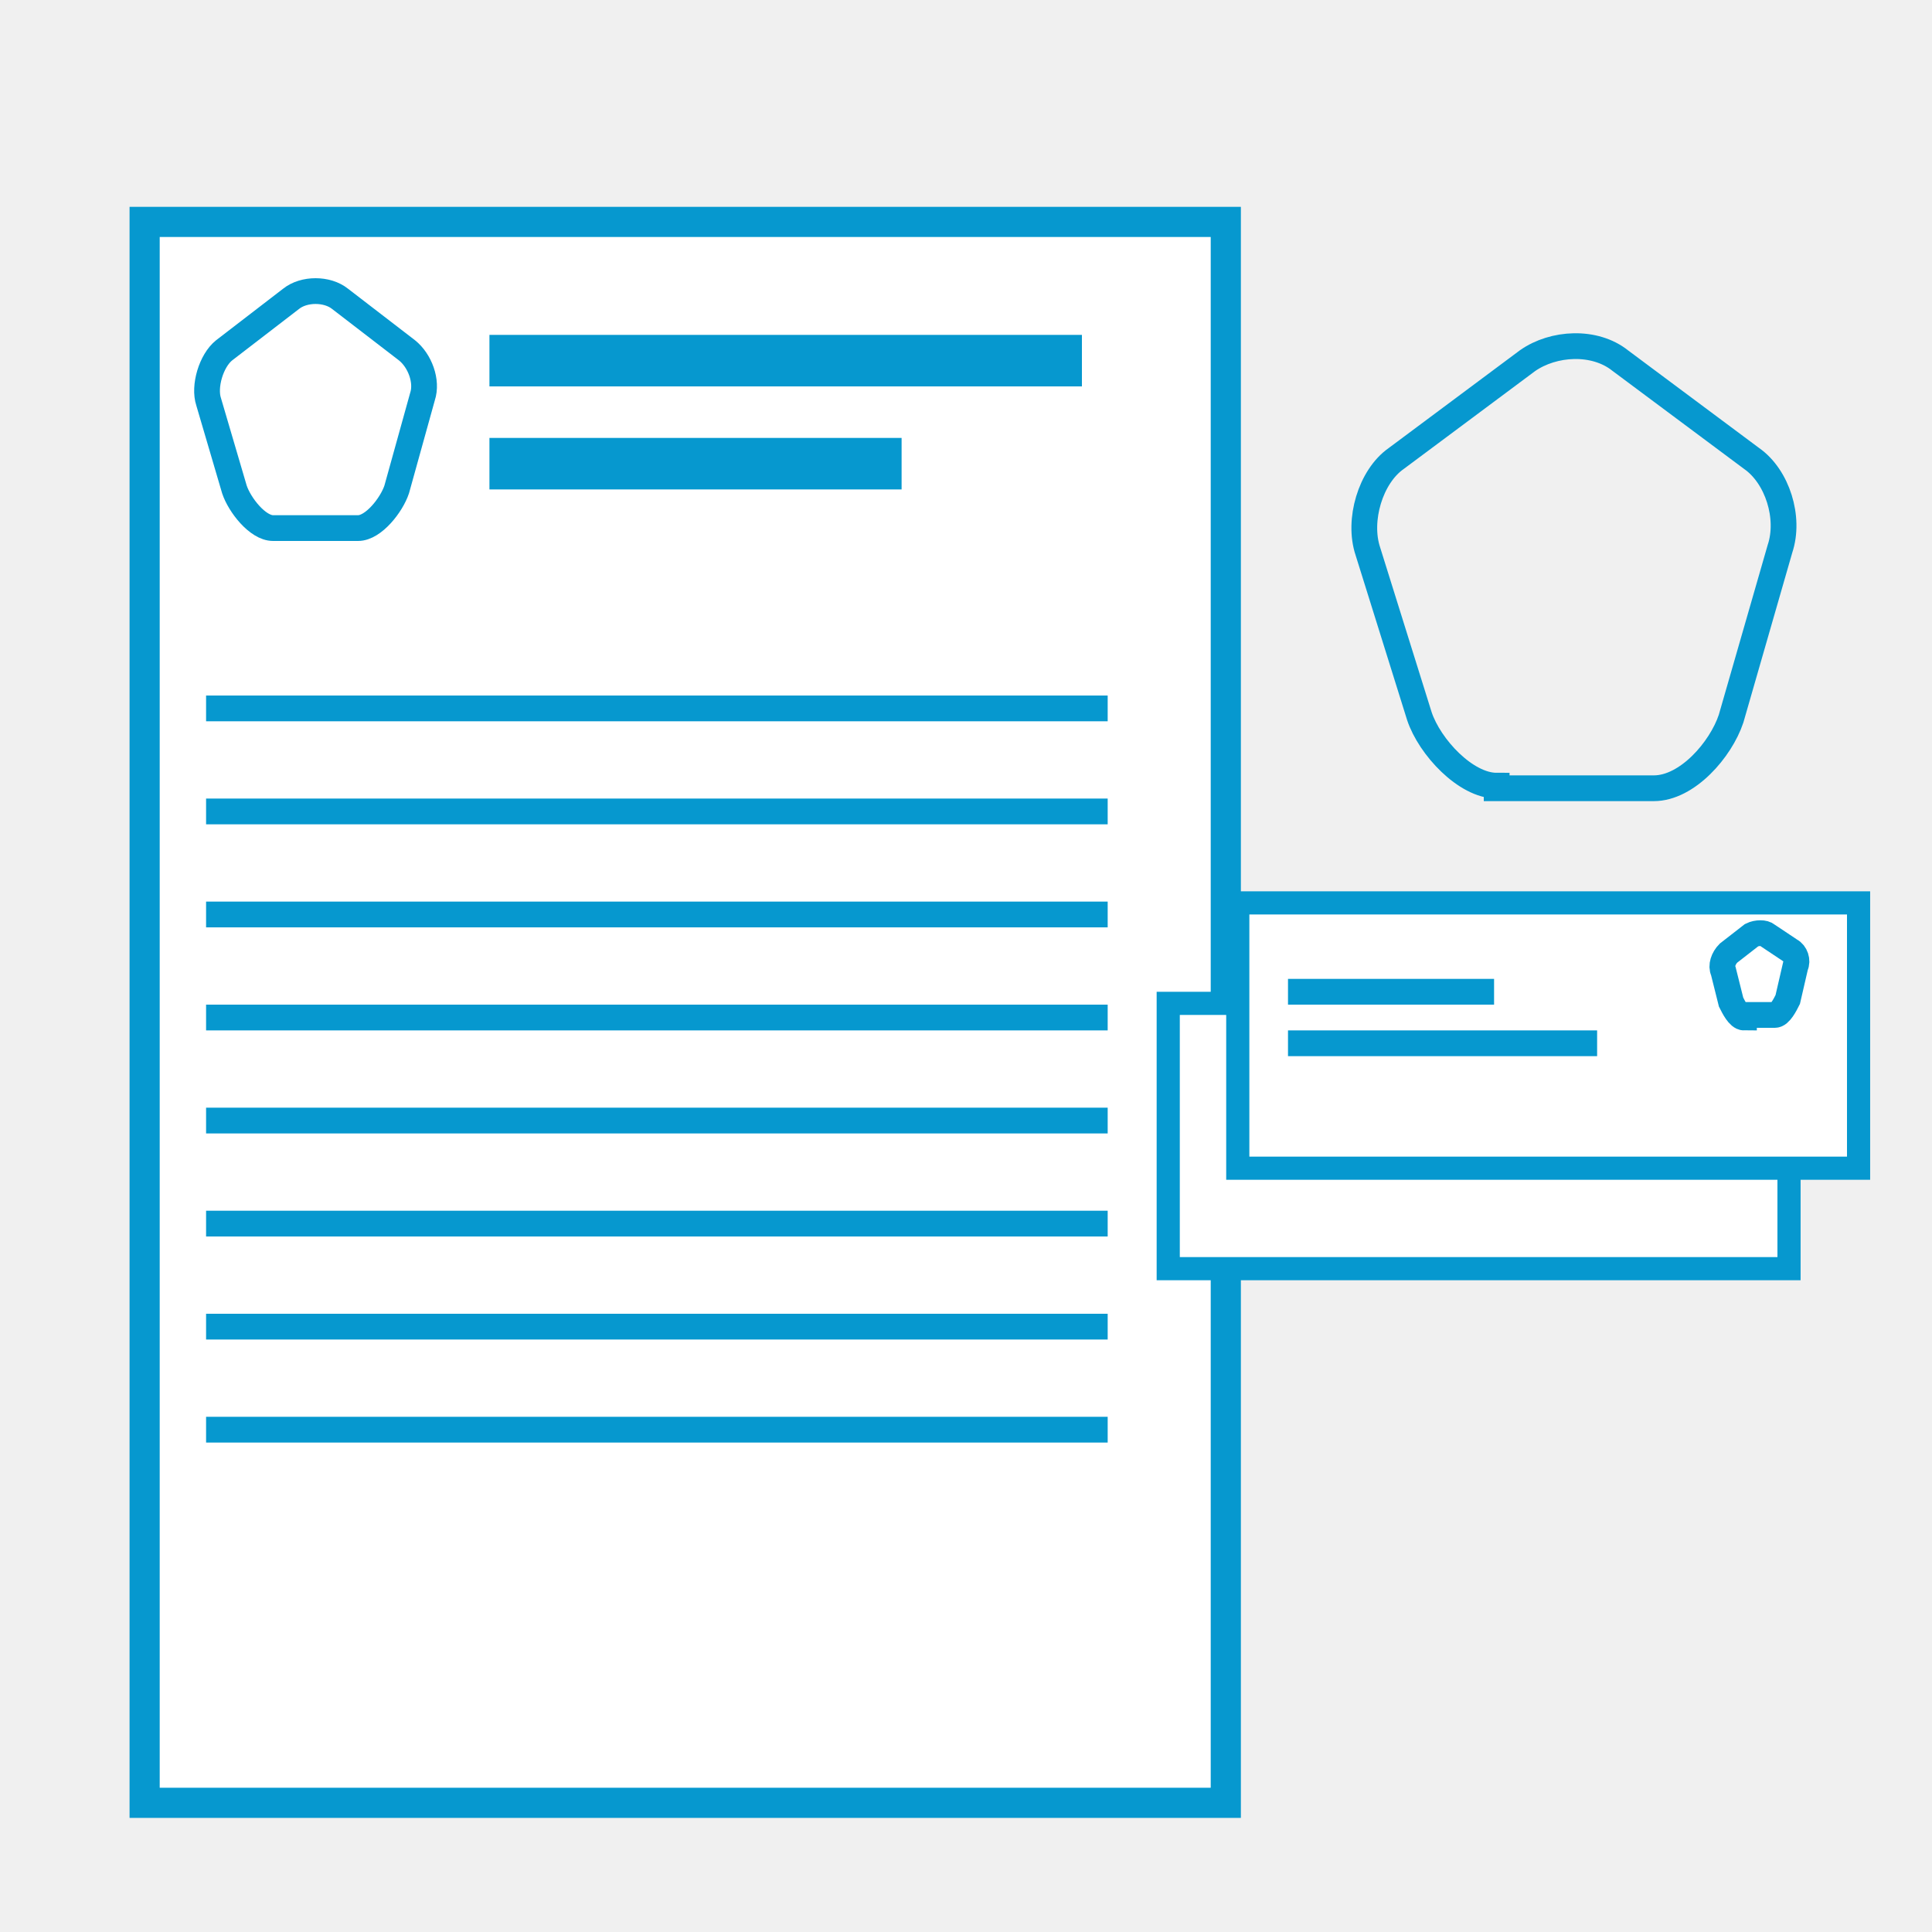
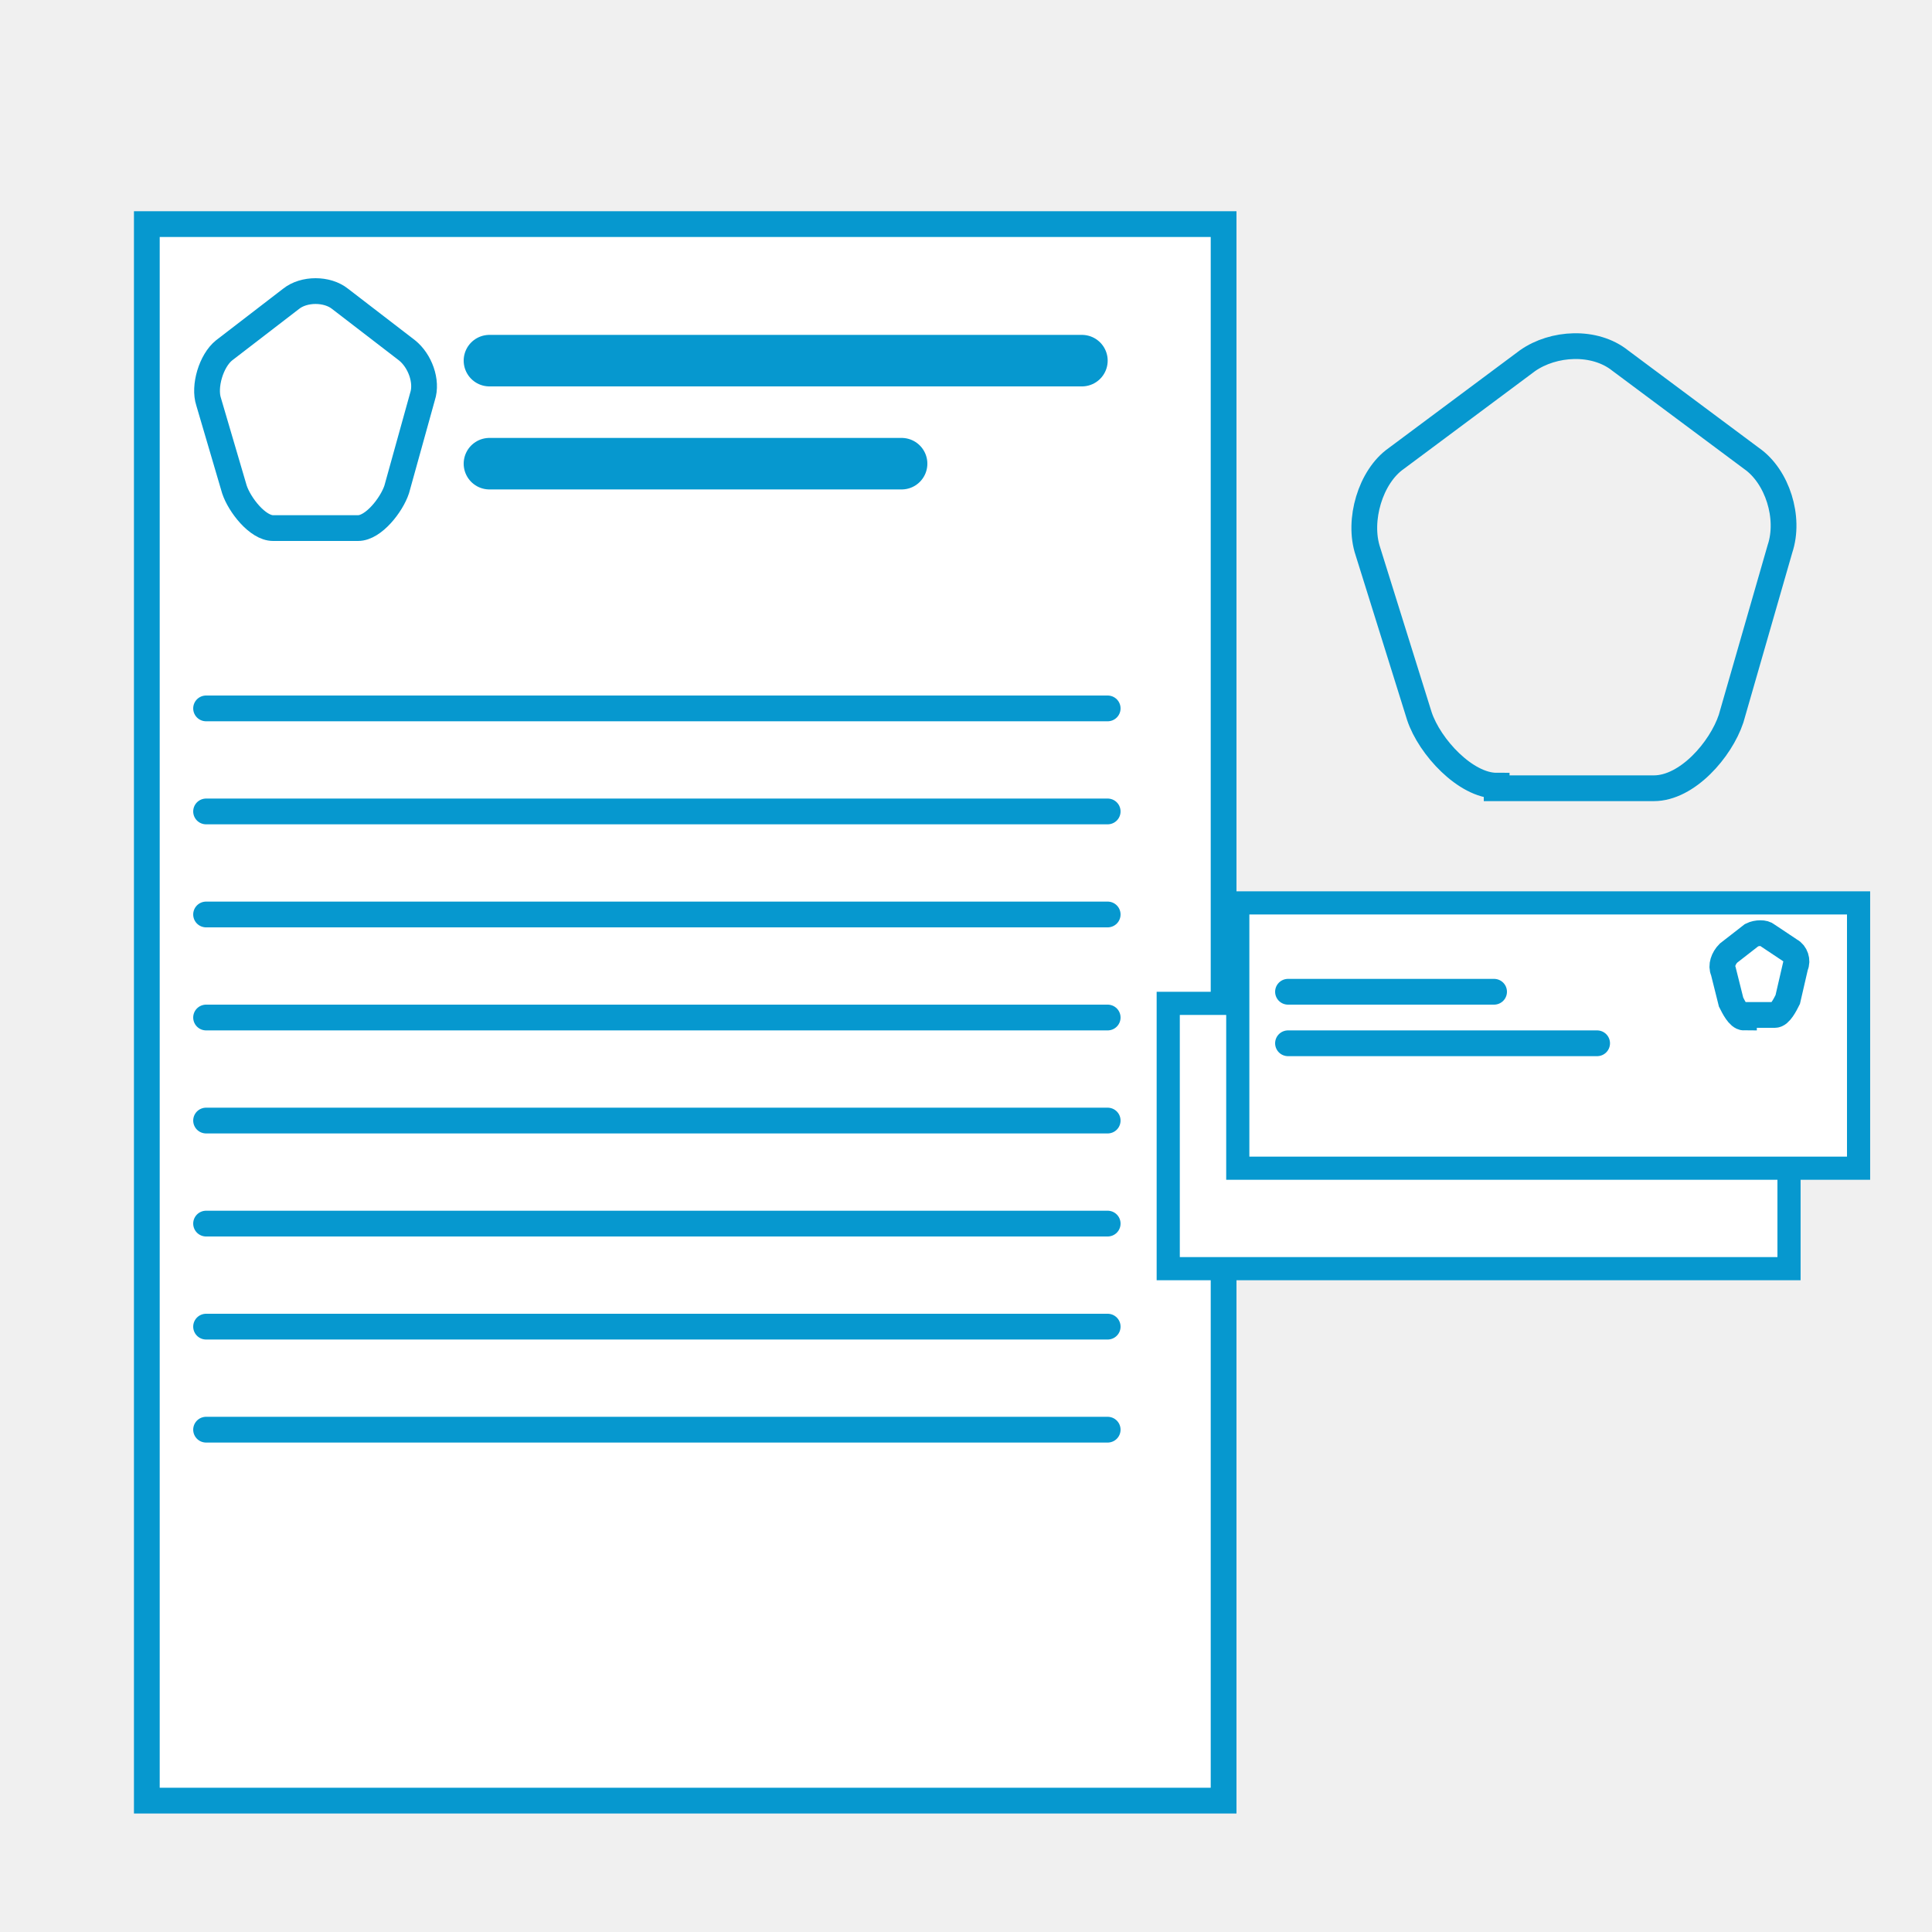
<svg xmlns="http://www.w3.org/2000/svg" version="1.1" id="branding" x="0px" y="0px" viewBox="0 0 75 75" style="enable-background:new 0 0 75 75;" xml:space="preserve">
  <style type="text/css">
- 	.st0{fill:none;stroke:#0698CF;stroke-width:2.341;stroke-miterlimit:10;}
+ 	.st0{fill:none;stroke:#0698CF;stroke-width:2;stroke-miterlimit:10;}
	.st1{fill:#FFFFFF;}
- 	.st2{fill:none;stroke:#0698CF;stroke-miterlimit:10;}
- 	.st3{fill:none;stroke:#0698CF;stroke-width:1.798;stroke-miterlimit:10;}
- 	.st4{fill:none;stroke:#0698CF;stroke-width:2;stroke-miterlimit:10;}
+ 	.st2{fill:none;stroke:#0698CF;stroke-width:1.798;stroke-miterlimit:10;}
+ 	.st3{fill:none;stroke:#0698CF;stroke-linecap:round;stroke-linejoin:round;stroke-miterlimit:10;}
+ 	.st4{fill:#FFFFFF;stroke:#0698CF;stroke-miterlimit:10;}
+ 	.st5{fill:none;stroke:#0698CF;stroke-miterlimit:10;}
+ 	.st6{fill:none;stroke:#0698CF;stroke-width:2;stroke-linecap:round;stroke-linejoin:round;stroke-miterlimit:10;}
</style>
-   <g>
+   <g id="paper">
    <rect x="6.2" y="9.2" class="st0" width="40.8" height="60.2" />
    <rect x="6.2" y="9.2" class="st1" width="40.8" height="60.2" />
  </g>
-   <line class="st2" x1="8" y1="27.5" x2="43" y2="27.5" />
-   <line class="st2" x1="8" y1="31.5" x2="43" y2="31.5" />
-   <line class="st2" x1="8" y1="35.5" x2="43" y2="35.5" />
-   <line class="st2" x1="8" y1="39.5" x2="43" y2="39.5" />
-   <line class="st2" x1="8" y1="43.5" x2="43" y2="43.5" />
-   <line class="st2" x1="8" y1="47.5" x2="43" y2="47.5" />
-   <line class="st2" x1="8" y1="51.5" x2="43" y2="51.5" />
-   <line class="st2" x1="8" y1="55.5" x2="43" y2="55.5" />
-   <g>
-     <rect x="45.8" y="39.4" class="st3" width="23.2" height="9.4" />
+   <g id="envelope-2">
+     <rect x="45.8" y="39.4" class="st2" width="23.2" height="9.4" />
    <rect x="45.8" y="39.4" class="st1" width="23.2" height="9.4" />
  </g>
-   <g>
-     <rect x="48.5" y="35.5" class="st3" width="23.2" height="9.4" />
-     <rect x="48.5" y="35.5" class="st1" width="23.2" height="9.4" />
+   <g id="envelope-1">
+     <g>
+       <rect x="48.5" y="35.5" class="st2" width="23.2" height="9.4" />
+       <rect x="48.5" y="35.5" class="st1" width="23.2" height="9.4" />
+     </g>
+     <line class="st3" x1="50" y1="38.5" x2="58" y2="38.5" />
+     <line class="st3" x1="50" y1="40.5" x2="62" y2="40.5" />
+     <path class="st4" d="M67.7,39.5c-0.2,0-0.4-0.4-0.5-0.6l-0.3-1.2c-0.1-0.2,0-0.5,0.2-0.7l0.9-0.7c0.2-0.1,0.5-0.1,0.6,0l0.9,0.6   c0.2,0.1,0.3,0.4,0.2,0.6l-0.3,1.3c-0.1,0.2-0.3,0.6-0.5,0.6H67.7z" />
  </g>
-   <line class="st2" x1="50" y1="38.5" x2="58" y2="38.5" />
-   <line class="st2" x1="50" y1="40.5" x2="62" y2="40.5" />
-   <path class="st2" d="M10.6,20.5c-0.6,0-1.3-0.9-1.5-1.5l-1-3.4C7.9,15,8.2,14,8.7,13.6l2.6-2c0.5-0.4,1.4-0.4,1.9,0l2.6,2  c0.5,0.4,0.8,1.2,0.6,1.8l-1,3.6c-0.2,0.6-0.9,1.5-1.5,1.5H10.6z" />
-   <path class="st2" d="M58.1,30.5c-1.2,0-2.6-1.5-3-2.7l-2-6.4c-0.4-1.2,0.1-2.9,1.1-3.6l5.1-3.8c1-0.7,2.6-0.8,3.6,0l5.1,3.8  c1,0.7,1.5,2.3,1.1,3.5l-1.9,6.6c-0.4,1.2-1.7,2.7-3,2.7H58.1z" />
-   <path class="st2" d="M67.7,39.5c-0.2,0-0.4-0.4-0.5-0.6l-0.3-1.2c-0.1-0.2,0-0.5,0.2-0.7l0.9-0.7c0.2-0.1,0.5-0.1,0.6,0l0.9,0.6  c0.2,0.1,0.3,0.4,0.2,0.6l-0.3,1.3c-0.1,0.2-0.3,0.6-0.5,0.6H67.7z" />
-   <line class="st4" x1="19" y1="14" x2="42" y2="14" />
-   <line class="st4" x1="19" y1="18" x2="35" y2="18" />
+   <path id="big-logo" class="st5" d="M58.1,30.5c-1.2,0-2.6-1.5-3-2.7l-2-6.4c-0.4-1.2,0.1-2.9,1.1-3.6l5.1-3.8c1-0.7,2.6-0.8,3.6,0  l5.1,3.8c1,0.7,1.5,2.3,1.1,3.5l-1.9,6.6c-0.4,1.2-1.7,2.7-3,2.7H58.1z" />
+   <g id="copy-lines">
+     <line class="st3" x1="8" y1="27.5" x2="43" y2="27.5" />
+     <line class="st3" x1="8" y1="31.5" x2="43" y2="31.5" />
+     <line class="st3" x1="8" y1="35.5" x2="43" y2="35.5" />
+     <line class="st3" x1="8" y1="39.5" x2="43" y2="39.5" />
+     <line class="st3" x1="8" y1="43.5" x2="43" y2="43.5" />
+     <line class="st3" x1="8" y1="47.5" x2="43" y2="47.5" />
+     <line class="st3" x1="8" y1="51.5" x2="43" y2="51.5" />
+     <line class="st3" x1="8" y1="55.5" x2="43" y2="55.5" />
+   </g>
+   <line id="bottom-line" class="st6" x1="19" y1="18" x2="35" y2="18" />
+   <line id="top-line" class="st6" x1="19" y1="14" x2="42" y2="14" />
+   <path id="small-logo" class="st5" d="M10.6,20.5c-0.6,0-1.3-0.9-1.5-1.5l-1-3.4C7.9,15,8.2,14,8.7,13.6l2.6-2c0.5-0.4,1.4-0.4,1.9,0  l2.6,2c0.5,0.4,0.8,1.2,0.6,1.8l-1,3.6c-0.2,0.6-0.9,1.5-1.5,1.5H10.6z" />
</svg>
